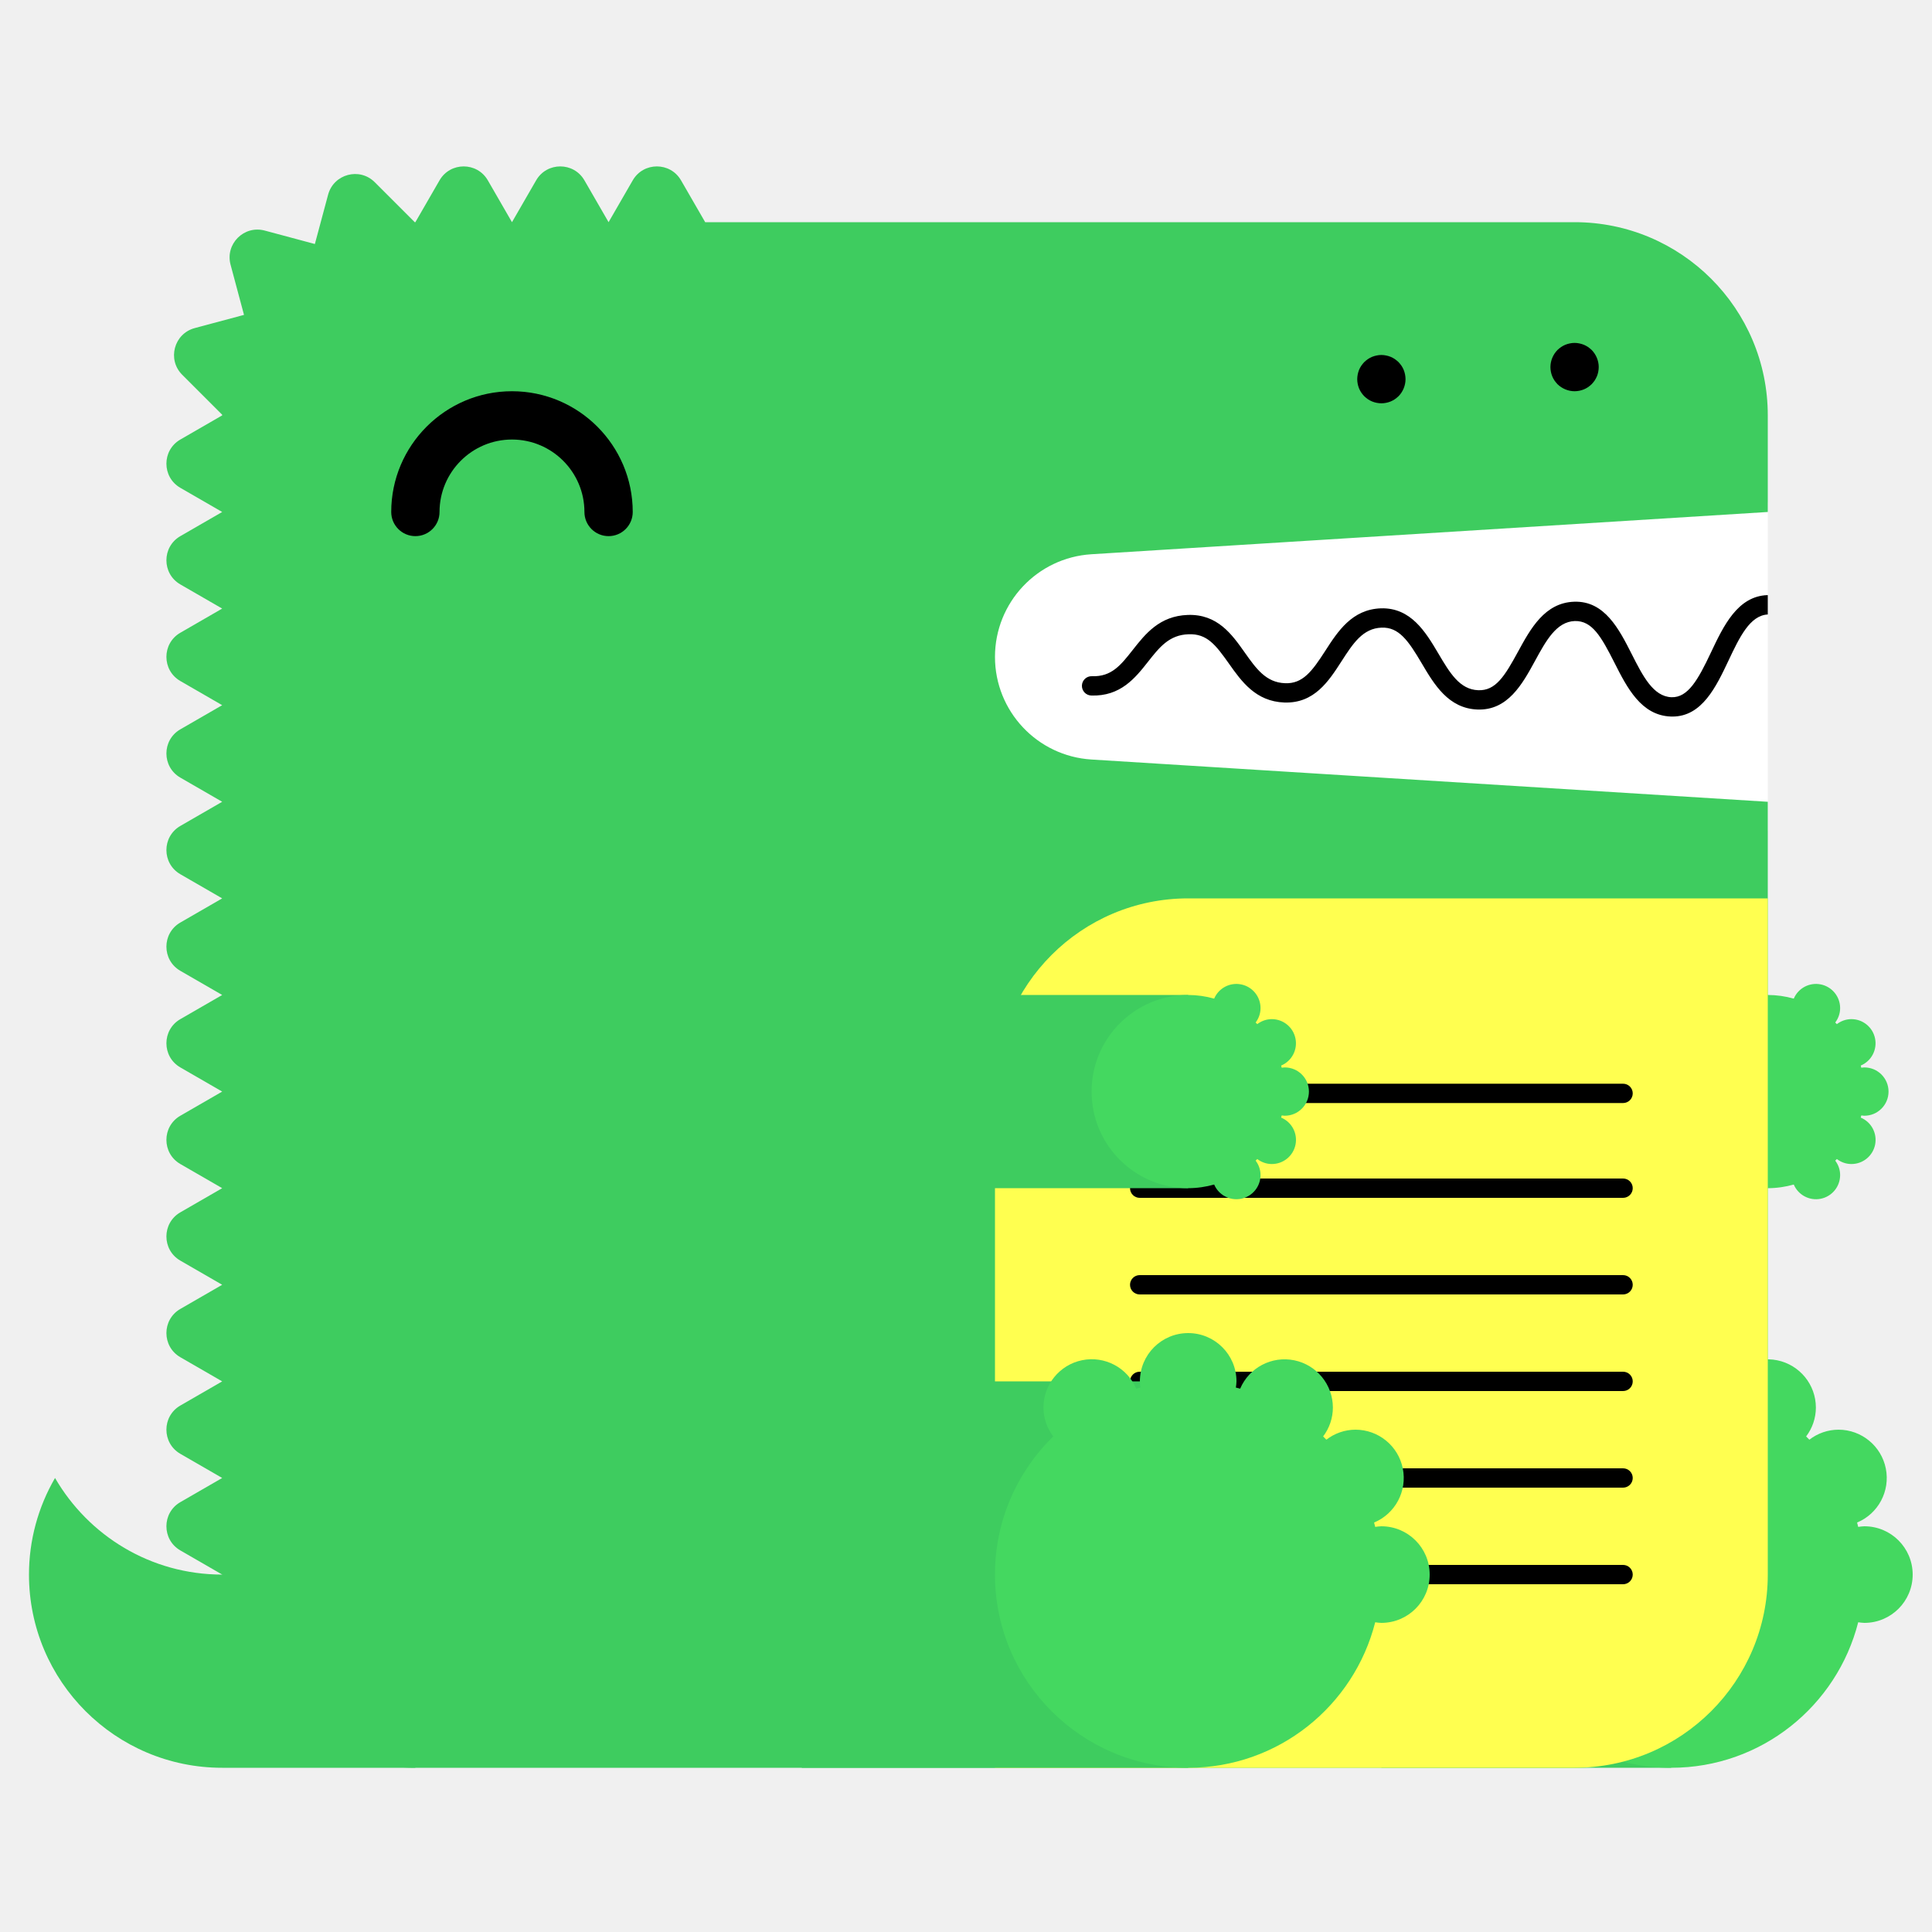
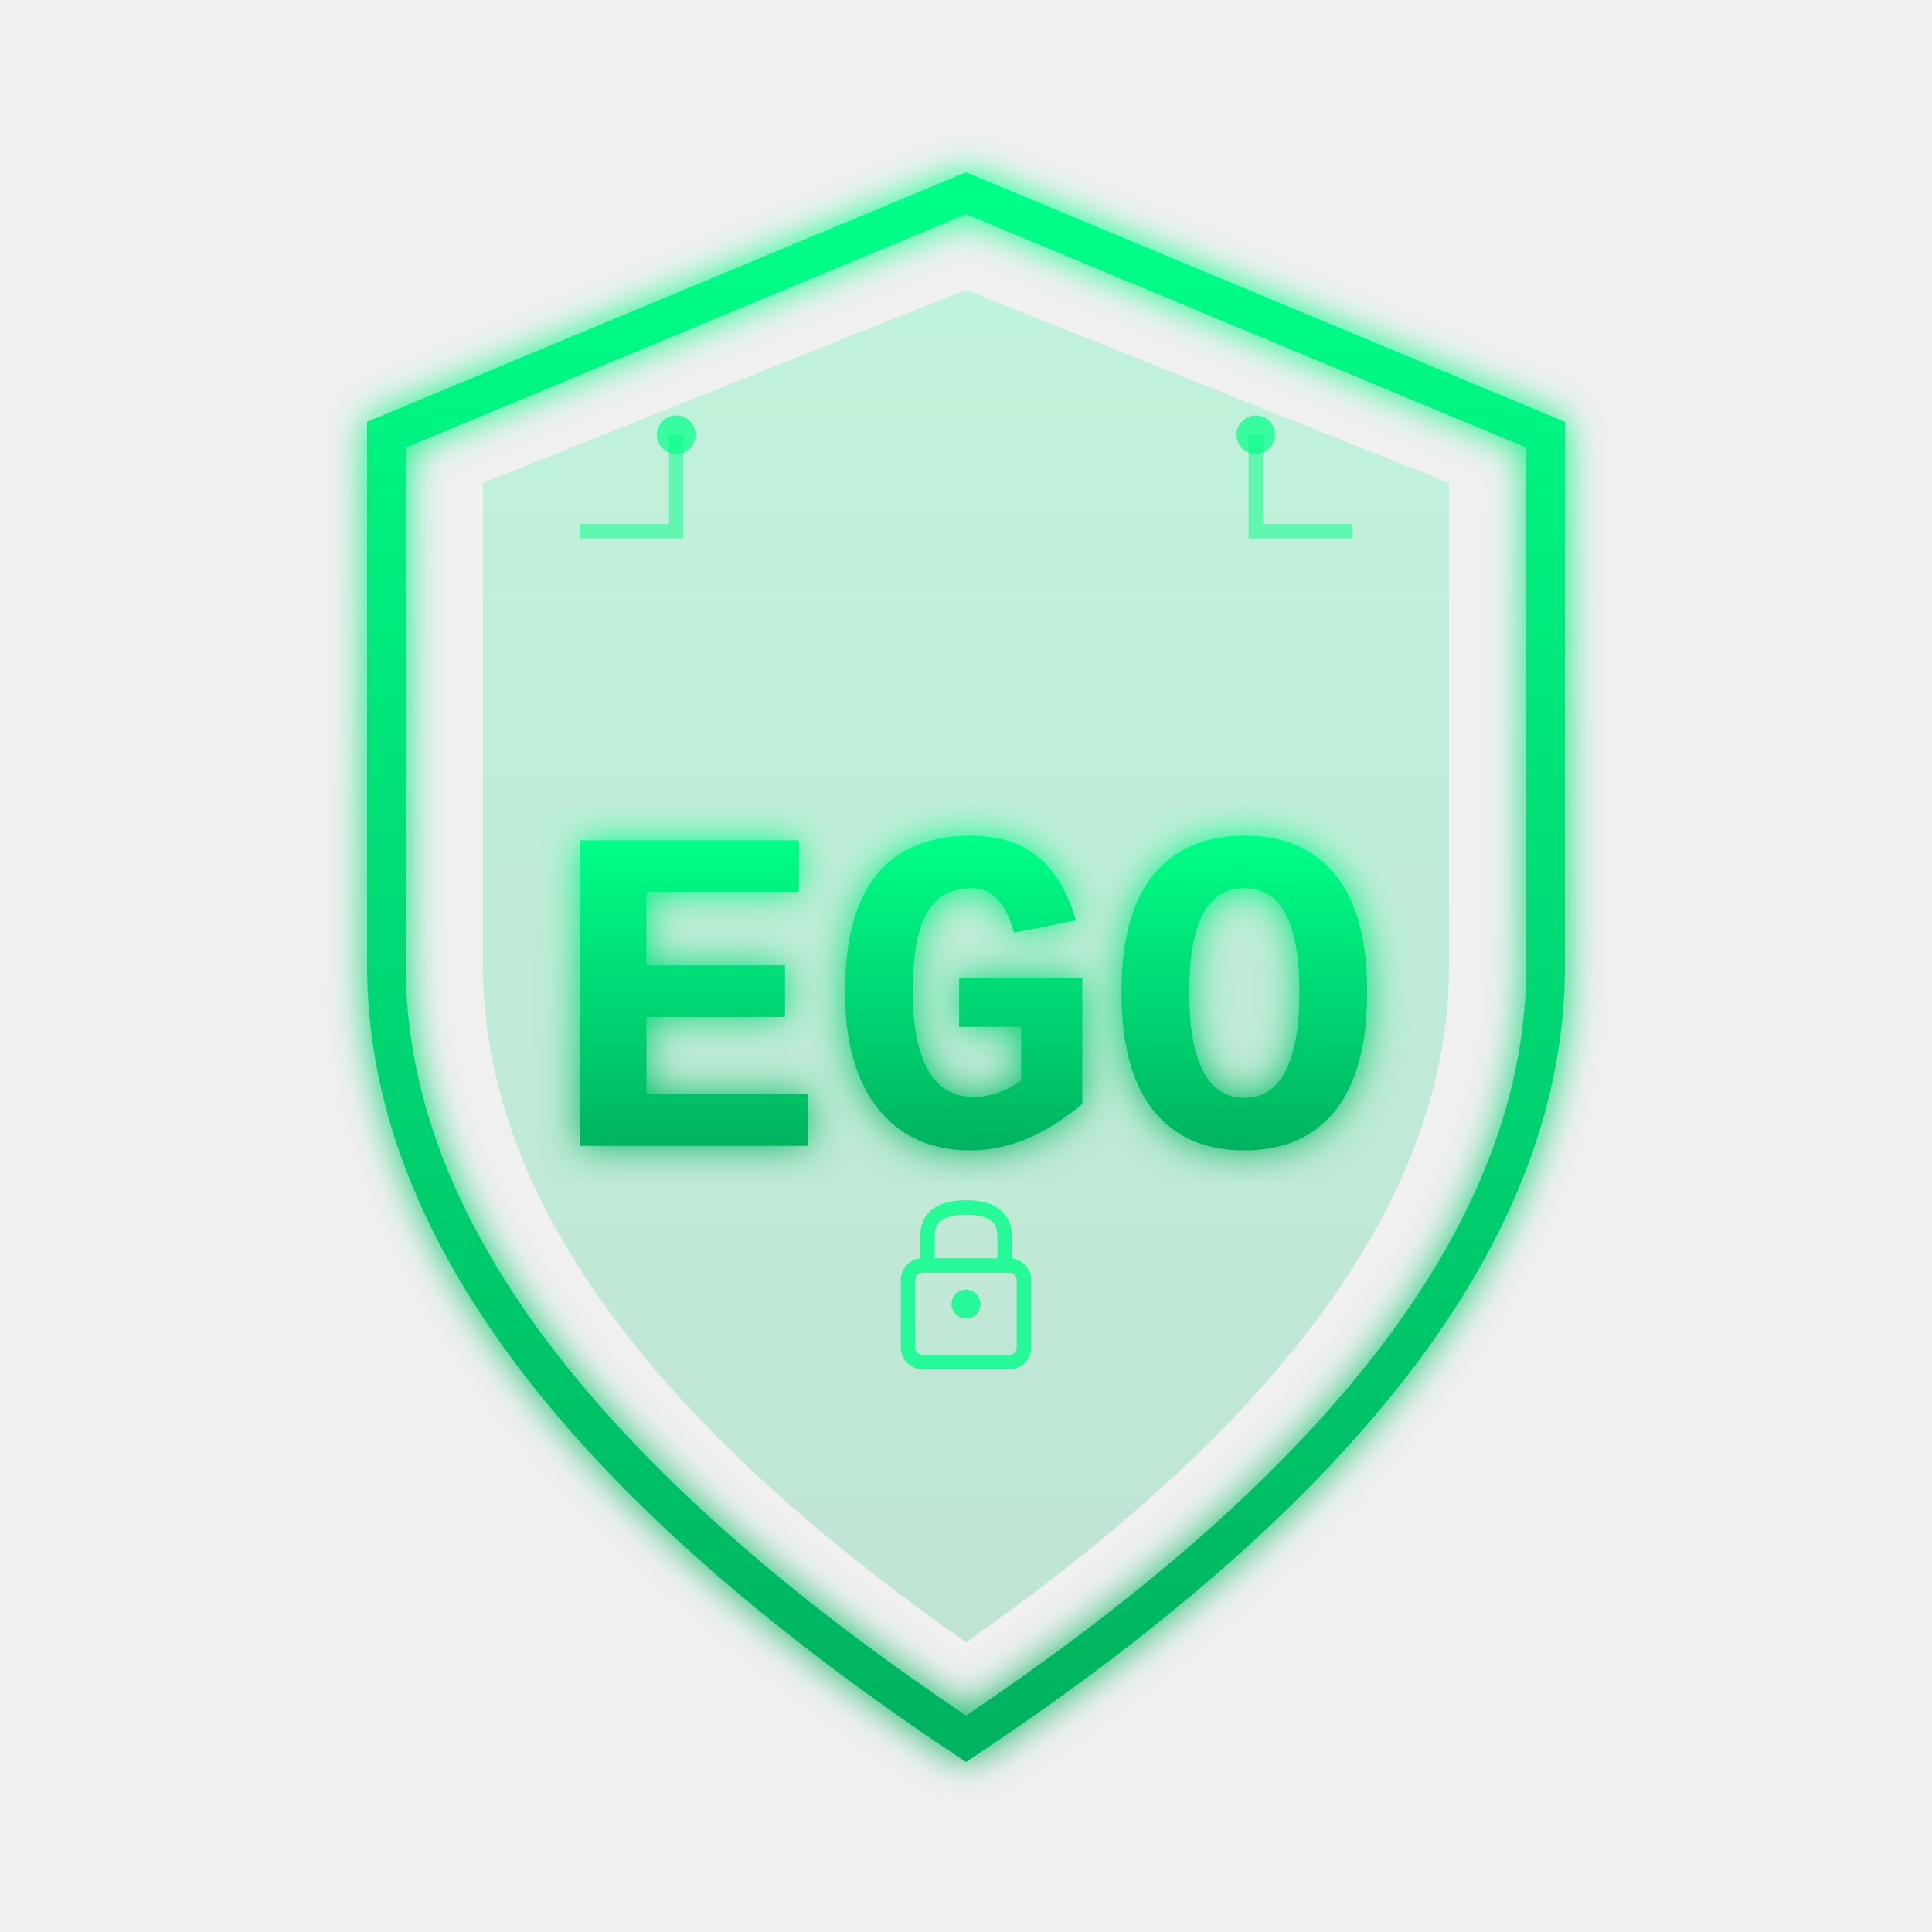
<svg xmlns="http://www.w3.org/2000/svg" width="200" height="200" viewBox="0 0 200 200">
-   <g fill="none" fill-rule="evenodd">
-     <path fill="#FFF" d="M99 52h84v34H99z" />
-     <path d="M23 163c-7.398 0-13.843-4.027-17.303-10A19.886 19.886 0 0 0 3 163c0 11.046 8.954 20 20 20h20v-20H23z" fill="#3ECC5F" />
-     <path d="M112.98 57.376L183 53V43c0-11.046-8.954-20-20-20H73l-2.5-4.33c-1.112-1.925-3.889-1.925-5 0L63 23l-2.5-4.33c-1.111-1.925-3.889-1.925-5 0L53 23l-2.5-4.33c-1.111-1.925-3.889-1.925-5 0L43 23c-.022 0-.042.003-.065.003l-4.142-4.141c-1.57-1.571-4.252-.853-4.828 1.294l-1.369 5.104-5.192-1.392c-2.148-.575-4.111 1.389-3.535 3.536l1.39 5.193-5.102 1.367c-2.148.576-2.867 3.259-1.296 4.83l4.142 4.142c0 .021-.003.042-.003.064l-4.33 2.5c-1.925 1.111-1.925 3.889 0 5L23 53l-4.33 2.5c-1.925 1.111-1.925 3.889 0 5L23 63l-4.33 2.5c-1.925 1.111-1.925 3.889 0 5L23 73l-4.33 2.5c-1.925 1.111-1.925 3.889 0 5L23 83l-4.33 2.5c-1.925 1.111-1.925 3.889 0 5L23 93l-4.33 2.5c-1.925 1.111-1.925 3.889 0 5L23 103l-4.33 2.5c-1.925 1.111-1.925 3.889 0 5L23 113l-4.33 2.5c-1.925 1.111-1.925 3.889 0 5L23 123l-4.33 2.5c-1.925 1.111-1.925 3.889 0 5L23 133l-4.33 2.5c-1.925 1.111-1.925 3.889 0 5L23 143l-4.33 2.5c-1.925 1.111-1.925 3.889 0 5L23 153l-4.33 2.5c-1.925 1.111-1.925 3.889 0 5L23 163c0 11.046 8.954 20 20 20h120c11.046 0 20-8.954 20-20V83l-70.02-4.376A10.645 10.645 0 0 1 103 68c0-5.621 4.37-10.273 9.98-10.624" fill="#3ECC5F" />
-     <path fill="#3ECC5F" d="M143 183h30v-40h-30z" />
-     <path d="M193 158c-.219 0-.428.037-.639.064-.038-.15-.074-.301-.116-.451A5 5 0 0 0 190.32 148a4.96 4.96 0 0 0-3.016 1.036 26.531 26.531 0 0 0-.335-.336 4.955 4.955 0 0 0 1.011-2.987 5 5 0 0 0-9.599-1.959c-.148-.042-.297-.077-.445-.115.027-.211.064-.42.064-.639a5 5 0 0 0-5-5 5 5 0 0 0-5 5c0 .219.037.428.064.639-.148.038-.297.073-.445.115a4.998 4.998 0 0 0-9.599 1.959c0 1.125.384 2.151 1.011 2.987-3.717 3.632-6.031 8.693-6.031 14.3 0 11.046 8.954 20 20 20 9.339 0 17.16-6.41 19.361-15.064.211.027.42.064.639.064a5 5 0 0 0 5-5 5 5 0 0 0-5-5" fill="#44D860" />
-     <path fill="#3ECC5F" d="M153 123h30v-20h-30z" />
-     <path d="M193 115.5a2.5 2.5 0 1 0 0-5c-.109 0-.214.019-.319.032-.02-.075-.037-.15-.058-.225a2.501 2.501 0 0 0-.963-4.807c-.569 0-1.088.197-1.508.518a6.653 6.653 0 0 0-.168-.168c.314-.417.506-.931.506-1.494a2.5 2.5 0 0 0-4.8-.979A9.987 9.987 0 0 0 183 103c-5.522 0-10 4.478-10 10s4.478 10 10 10c.934 0 1.833-.138 2.69-.377a2.5 2.5 0 0 0 4.8-.979c0-.563-.192-1.077-.506-1.494.057-.055.113-.111.168-.168.42.321.939.518 1.508.518a2.5 2.5 0 0 0 .963-4.807c.021-.074.038-.15.058-.225.105.013.21.032.319.032" fill="#44D860" />
-     <path d="M63 55.5a2.5 2.5 0 0 1-2.5-2.5c0-4.136-3.364-7.5-7.5-7.5s-7.5 3.364-7.5 7.5a2.5 2.5 0 1 1-5 0c0-6.893 5.607-12.5 12.5-12.5S65.5 46.107 65.5 53a2.5 2.5 0 0 1-2.5 2.5" fill="#000" />
-     <path d="M103 183h60c11.046 0 20-8.954 20-20V93h-60c-11.046 0-20 8.954-20 20v70z" fill="#FFFF50" />
-     <path d="M168.02 124h-50.04a1 1 0 1 1 0-2h50.04a1 1 0 1 1 0 2m0 20h-50.04a1 1 0 1 1 0-2h50.04a1 1 0 1 1 0 2m0 20h-50.04a1 1 0 1 1 0-2h50.04a1 1 0 1 1 0 2m0-49.814h-50.04a1 1 0 1 1 0-2h50.04a1 1 0 1 1 0 2m0 19.814h-50.04a1 1 0 1 1 0-2h50.04a1 1 0 1 1 0 2m0 20h-50.04a1 1 0 1 1 0-2h50.04a1 1 0 1 1 0 2M183 61.611c-.012 0-.022-.006-.034-.005-3.09.105-4.552 3.196-5.842 5.923-1.346 2.85-2.387 4.703-4.093 4.647-1.889-.068-2.969-2.202-4.113-4.46-1.314-2.594-2.814-5.536-5.963-5.426-3.046.104-4.513 2.794-5.807 5.167-1.377 2.528-2.314 4.065-4.121 3.994-1.927-.07-2.951-1.805-4.136-3.813-1.321-2.236-2.848-4.75-5.936-4.664-2.994.103-4.465 2.385-5.763 4.4-1.373 2.13-2.335 3.428-4.165 3.351-1.973-.07-2.992-1.51-4.171-3.177-1.324-1.873-2.816-3.993-5.895-3.89-2.928.1-4.399 1.97-5.696 3.618-1.232 1.564-2.194 2.802-4.229 2.724a1 1 0 0 0-.072 2c3.017.101 4.545-1.8 5.872-3.487 1.177-1.496 2.193-2.787 4.193-2.855 1.926-.082 2.829 1.115 4.195 3.045 1.297 1.834 2.769 3.914 5.731 4.021 3.103.104 4.596-2.215 5.918-4.267 1.182-1.834 2.202-3.417 4.15-3.484 1.793-.067 2.769 1.35 4.145 3.681 1.297 2.197 2.766 4.686 5.787 4.796 3.125.108 4.634-2.62 5.949-5.035 1.139-2.088 2.214-4.06 4.119-4.126 1.793-.042 2.728 1.595 4.111 4.33 1.292 2.553 2.757 5.445 5.825 5.556l.169.003c3.064 0 4.518-3.075 5.805-5.794 1.139-2.41 2.217-4.68 4.067-4.773v-2z" fill="#000" />
-     <path fill="#3ECC5F" d="M83 183h40v-40H83z" />
-     <path d="M143 158c-.219 0-.428.037-.639.064-.038-.15-.074-.301-.116-.451A5 5 0 0 0 140.32 148a4.96 4.96 0 0 0-3.016 1.036 26.531 26.531 0 0 0-.335-.336 4.955 4.955 0 0 0 1.011-2.987 5 5 0 0 0-9.599-1.959c-.148-.042-.297-.077-.445-.115.027-.211.064-.42.064-.639a5 5 0 0 0-5-5 5 5 0 0 0-5 5c0 .219.037.428.064.639-.148.038-.297.073-.445.115a4.998 4.998 0 0 0-9.599 1.959c0 1.125.384 2.151 1.011 2.987-3.717 3.632-6.031 8.693-6.031 14.3 0 11.046 8.954 20 20 20 9.339 0 17.16-6.41 19.361-15.064.211.027.42.064.639.064a5 5 0 0 0 5-5 5 5 0 0 0-5-5" fill="#44D860" />
-     <path fill="#3ECC5F" d="M83 123h40v-20H83z" />
-     <path d="M133 115.5a2.5 2.5 0 1 0 0-5c-.109 0-.214.019-.319.032-.02-.075-.037-.15-.058-.225a2.501 2.501 0 0 0-.963-4.807c-.569 0-1.088.197-1.508.518a6.653 6.653 0 0 0-.168-.168c.314-.417.506-.931.506-1.494a2.5 2.5 0 0 0-4.8-.979A9.987 9.987 0 0 0 123 103c-5.522 0-10 4.478-10 10s4.478 10 10 10c.934 0 1.833-.138 2.69-.377a2.5 2.5 0 0 0 4.8-.979c0-.563-.192-1.077-.506-1.494.057-.055.113-.111.168-.168.42.321.939.518 1.508.518a2.5 2.5 0 0 0 .963-4.807c.021-.074.038-.15.058-.225.105.013.21.032.319.032" fill="#44D860" />
-     <path d="M143 41.75c-.16 0-.33-.02-.49-.05a2.52 2.52 0 0 1-.47-.14c-.15-.06-.29-.14-.431-.23-.13-.09-.259-.2-.38-.31-.109-.12-.219-.24-.309-.38s-.17-.28-.231-.43a2.619 2.619 0 0 1-.189-.96c0-.16.02-.33.05-.49.03-.16.08-.31.139-.47.061-.15.141-.29.231-.43.09-.13.2-.26.309-.38.121-.11.25-.22.38-.31.141-.09.281-.17.431-.23.149-.06.31-.11.47-.14.32-.07.65-.07.98 0 .159.03.32.08.47.14.149.06.29.14.43.23.13.09.259.2.38.31.11.12.22.25.31.38.09.14.17.28.23.43.06.16.11.31.14.47.029.16.05.33.05.49 0 .66-.271 1.31-.73 1.77-.121.11-.25.22-.38.31-.14.09-.281.17-.43.23a2.565 2.565 0 0 1-.96.19m20-1.25c-.66 0-1.3-.27-1.771-.73a3.802 3.802 0 0 1-.309-.38c-.09-.14-.17-.28-.231-.43a2.619 2.619 0 0 1-.189-.96c0-.66.27-1.3.729-1.77.121-.11.25-.22.38-.31.141-.09.281-.17.431-.23.149-.06.31-.11.47-.14.32-.07.66-.07.98 0 .159.03.32.08.47.14.149.06.29.14.43.23.13.09.259.2.38.31.459.47.73 1.11.73 1.77 0 .16-.021.33-.05.49-.03.16-.08.32-.14.47-.07.15-.14.29-.23.43-.09.13-.2.26-.31.38-.121.11-.25.22-.38.31-.14.09-.281.17-.43.23a2.565 2.565 0 0 1-.96.19" fill="#000" />
+   <defs>
+     <linearGradient id="shieldGradient" x1="0%" y1="0%" x2="0%" y2="100%">
+       <stop offset="0%" style="stop-color:#00ff88;stop-opacity:1" />
+       <stop offset="100%" style="stop-color:#00b35f;stop-opacity:1" />
+     </linearGradient>
+     <filter id="glow">
+       <feGaussianBlur stdDeviation="2" result="coloredBlur" />
+       <feMerge>
+         <feMergeNode in="coloredBlur" />
+         <feMergeNode in="SourceGraphic" />
+       </feMerge>
+     </filter>
+   </defs>
+   <path d="M100 20 L160 45 L160 100 Q160 140 100 180 Q40 140 40 100 L40 45 Z" fill="none" stroke="url(#shieldGradient)" stroke-width="4" filter="url(#glow)" />
+   <path d="M100 30 L150 50 L150 100 Q150 135 100 170 Q50 135 50 100 L50 50 Z" fill="url(#shieldGradient)" opacity="0.2" />
+   <text x="100" y="105" font-family="'JetBrains Mono', 'Courier New', monospace" font-size="48" font-weight="bold" fill="url(#shieldGradient)" text-anchor="middle" dominant-baseline="middle" filter="url(#glow)">EGO</text>
+   <g transform="translate(100, 135)" opacity="0.8">
+     <rect x="-6" y="-4" width="12" height="10" rx="1.5" fill="none" stroke="#00ff88" stroke-width="1.5" />
+     <path d="M-4 -4 L-4 -7 Q-4 -10 0 -10 Q4 -10 4 -7 L4 -4" fill="none" stroke="#00ff88" stroke-width="1.5" />
+     <circle cx="0" cy="0" r="1.5" fill="#00ff88" />
  </g>
+   <path d="M60 55 L70 55 L70 45" stroke="#00ff88" stroke-width="1.5" fill="none" opacity="0.5" />
+   <circle cx="70" cy="45" r="2" fill="#00ff88" opacity="0.7" />
+   <path d="M140 55 L130 55 L130 45" stroke="#00ff88" stroke-width="1.5" fill="none" opacity="0.5" />
+   <circle cx="130" cy="45" r="2" fill="#00ff88" opacity="0.7" />
</svg>
